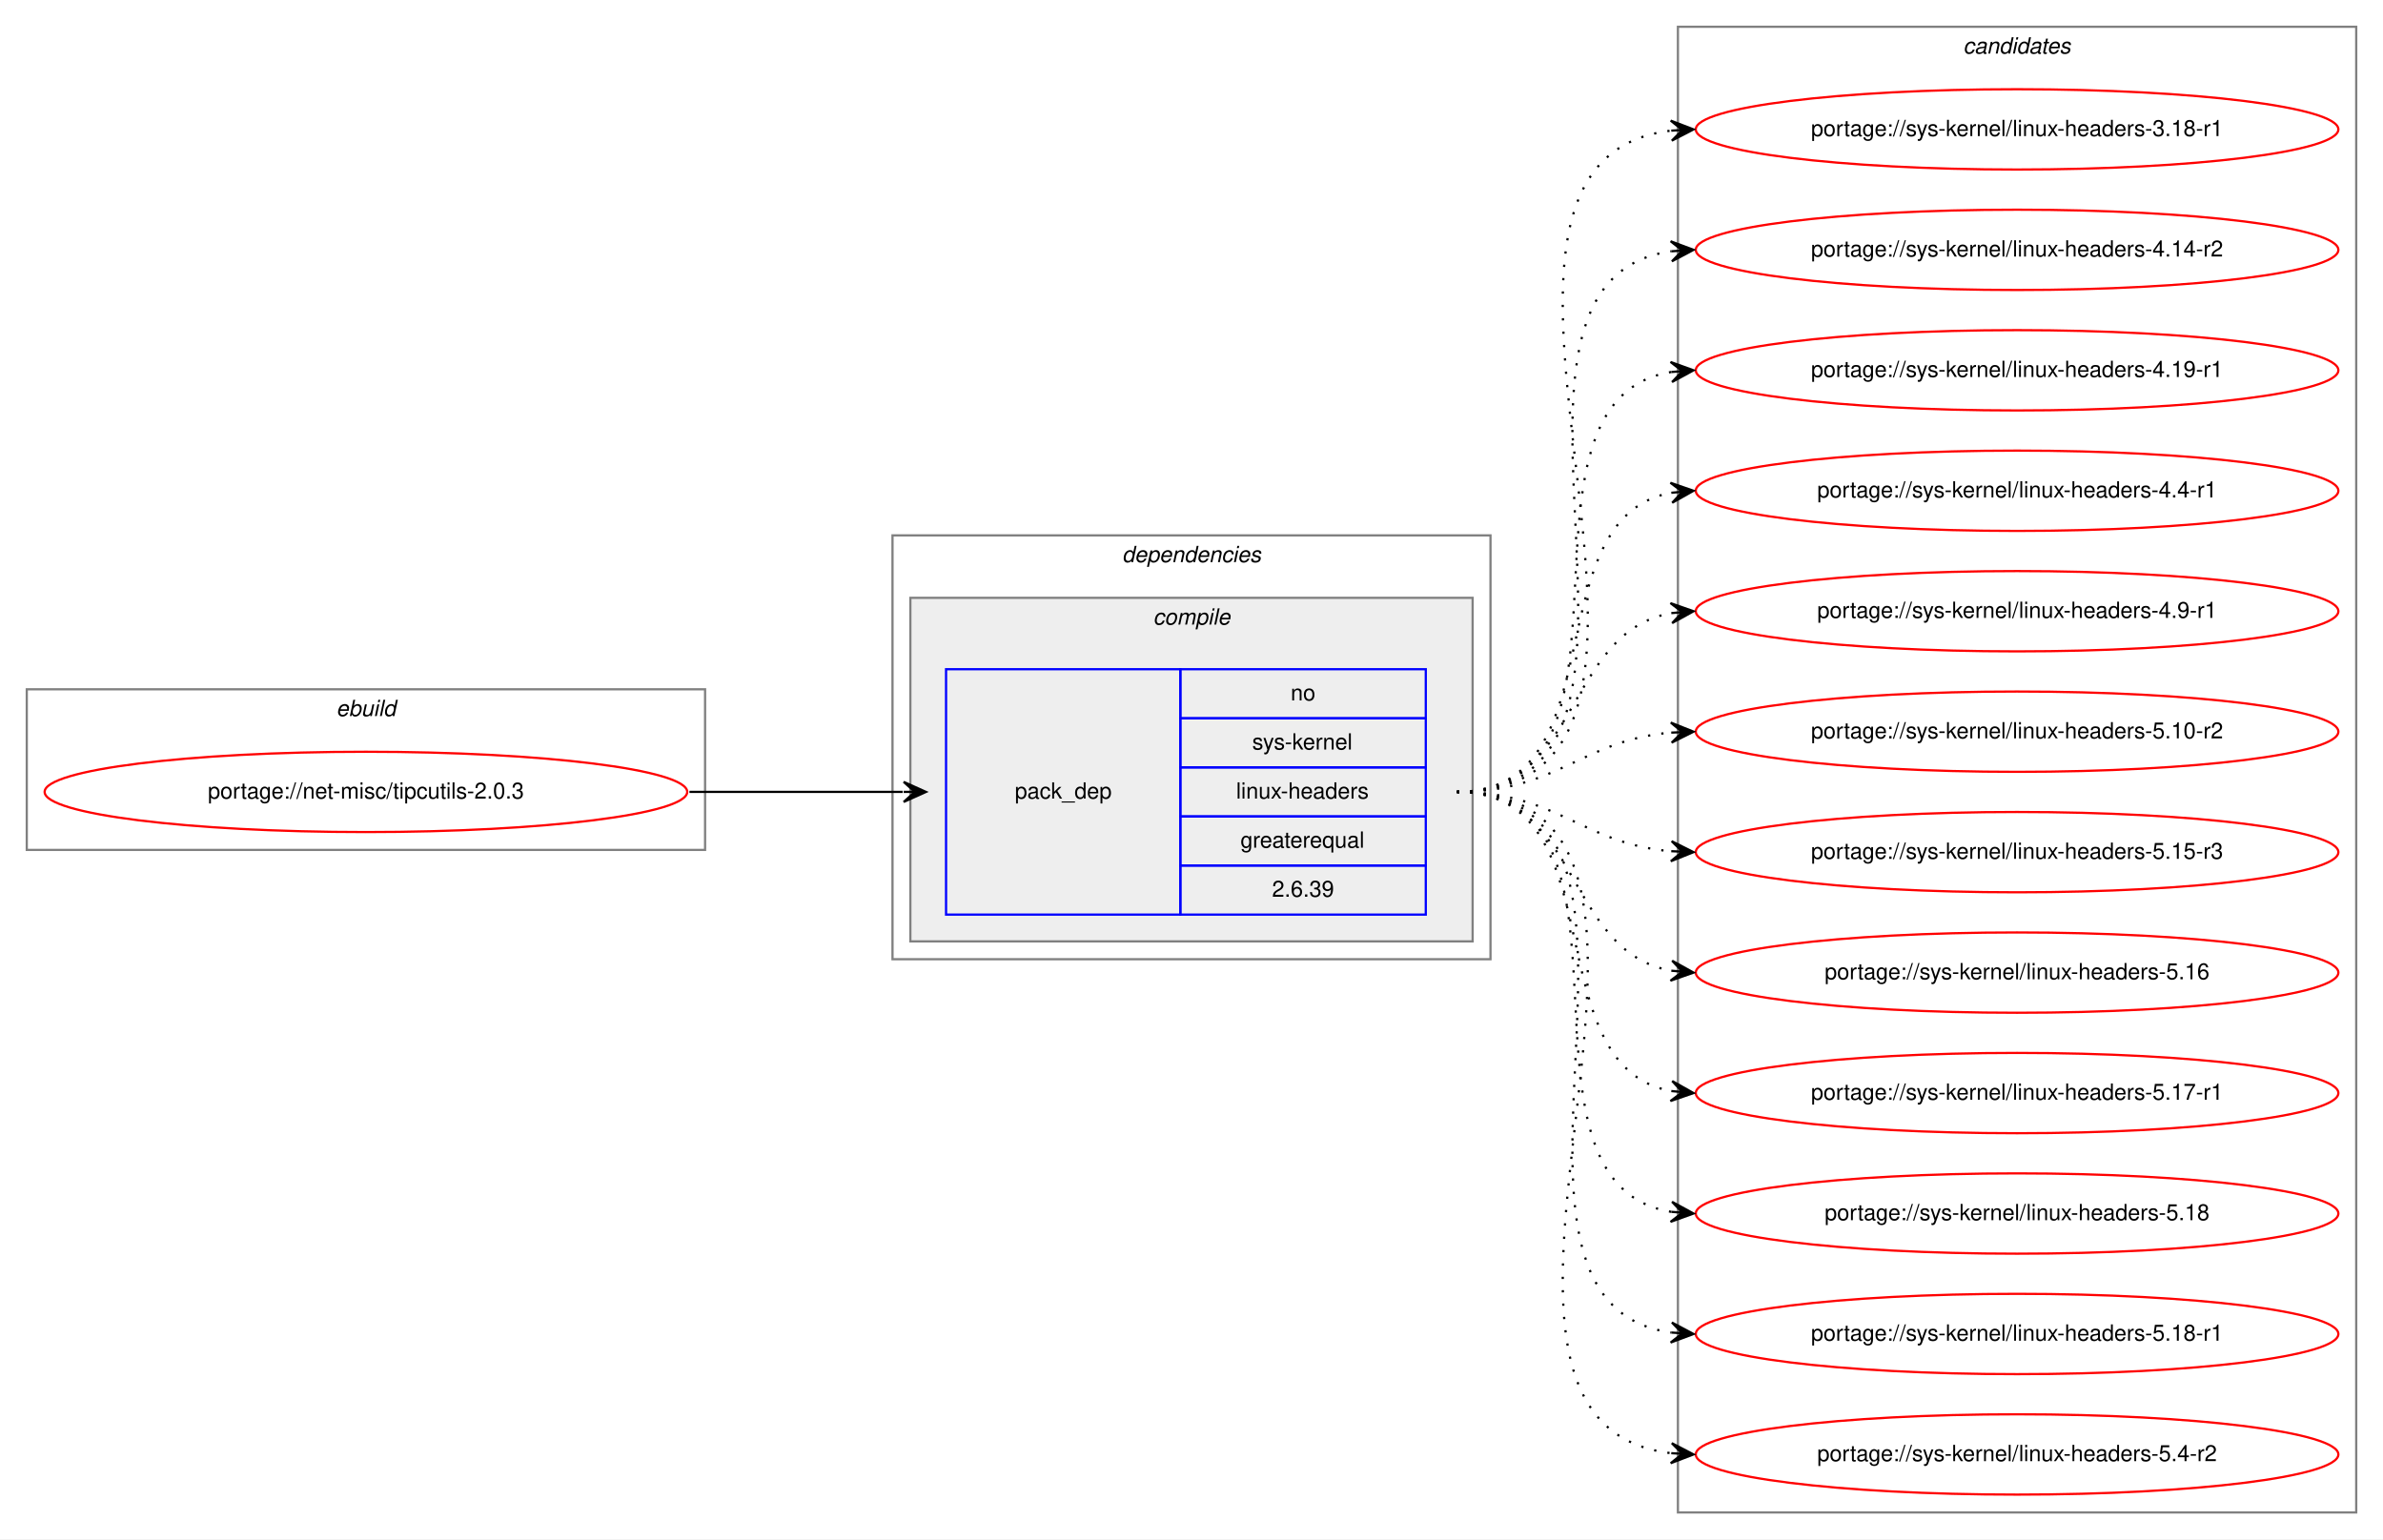
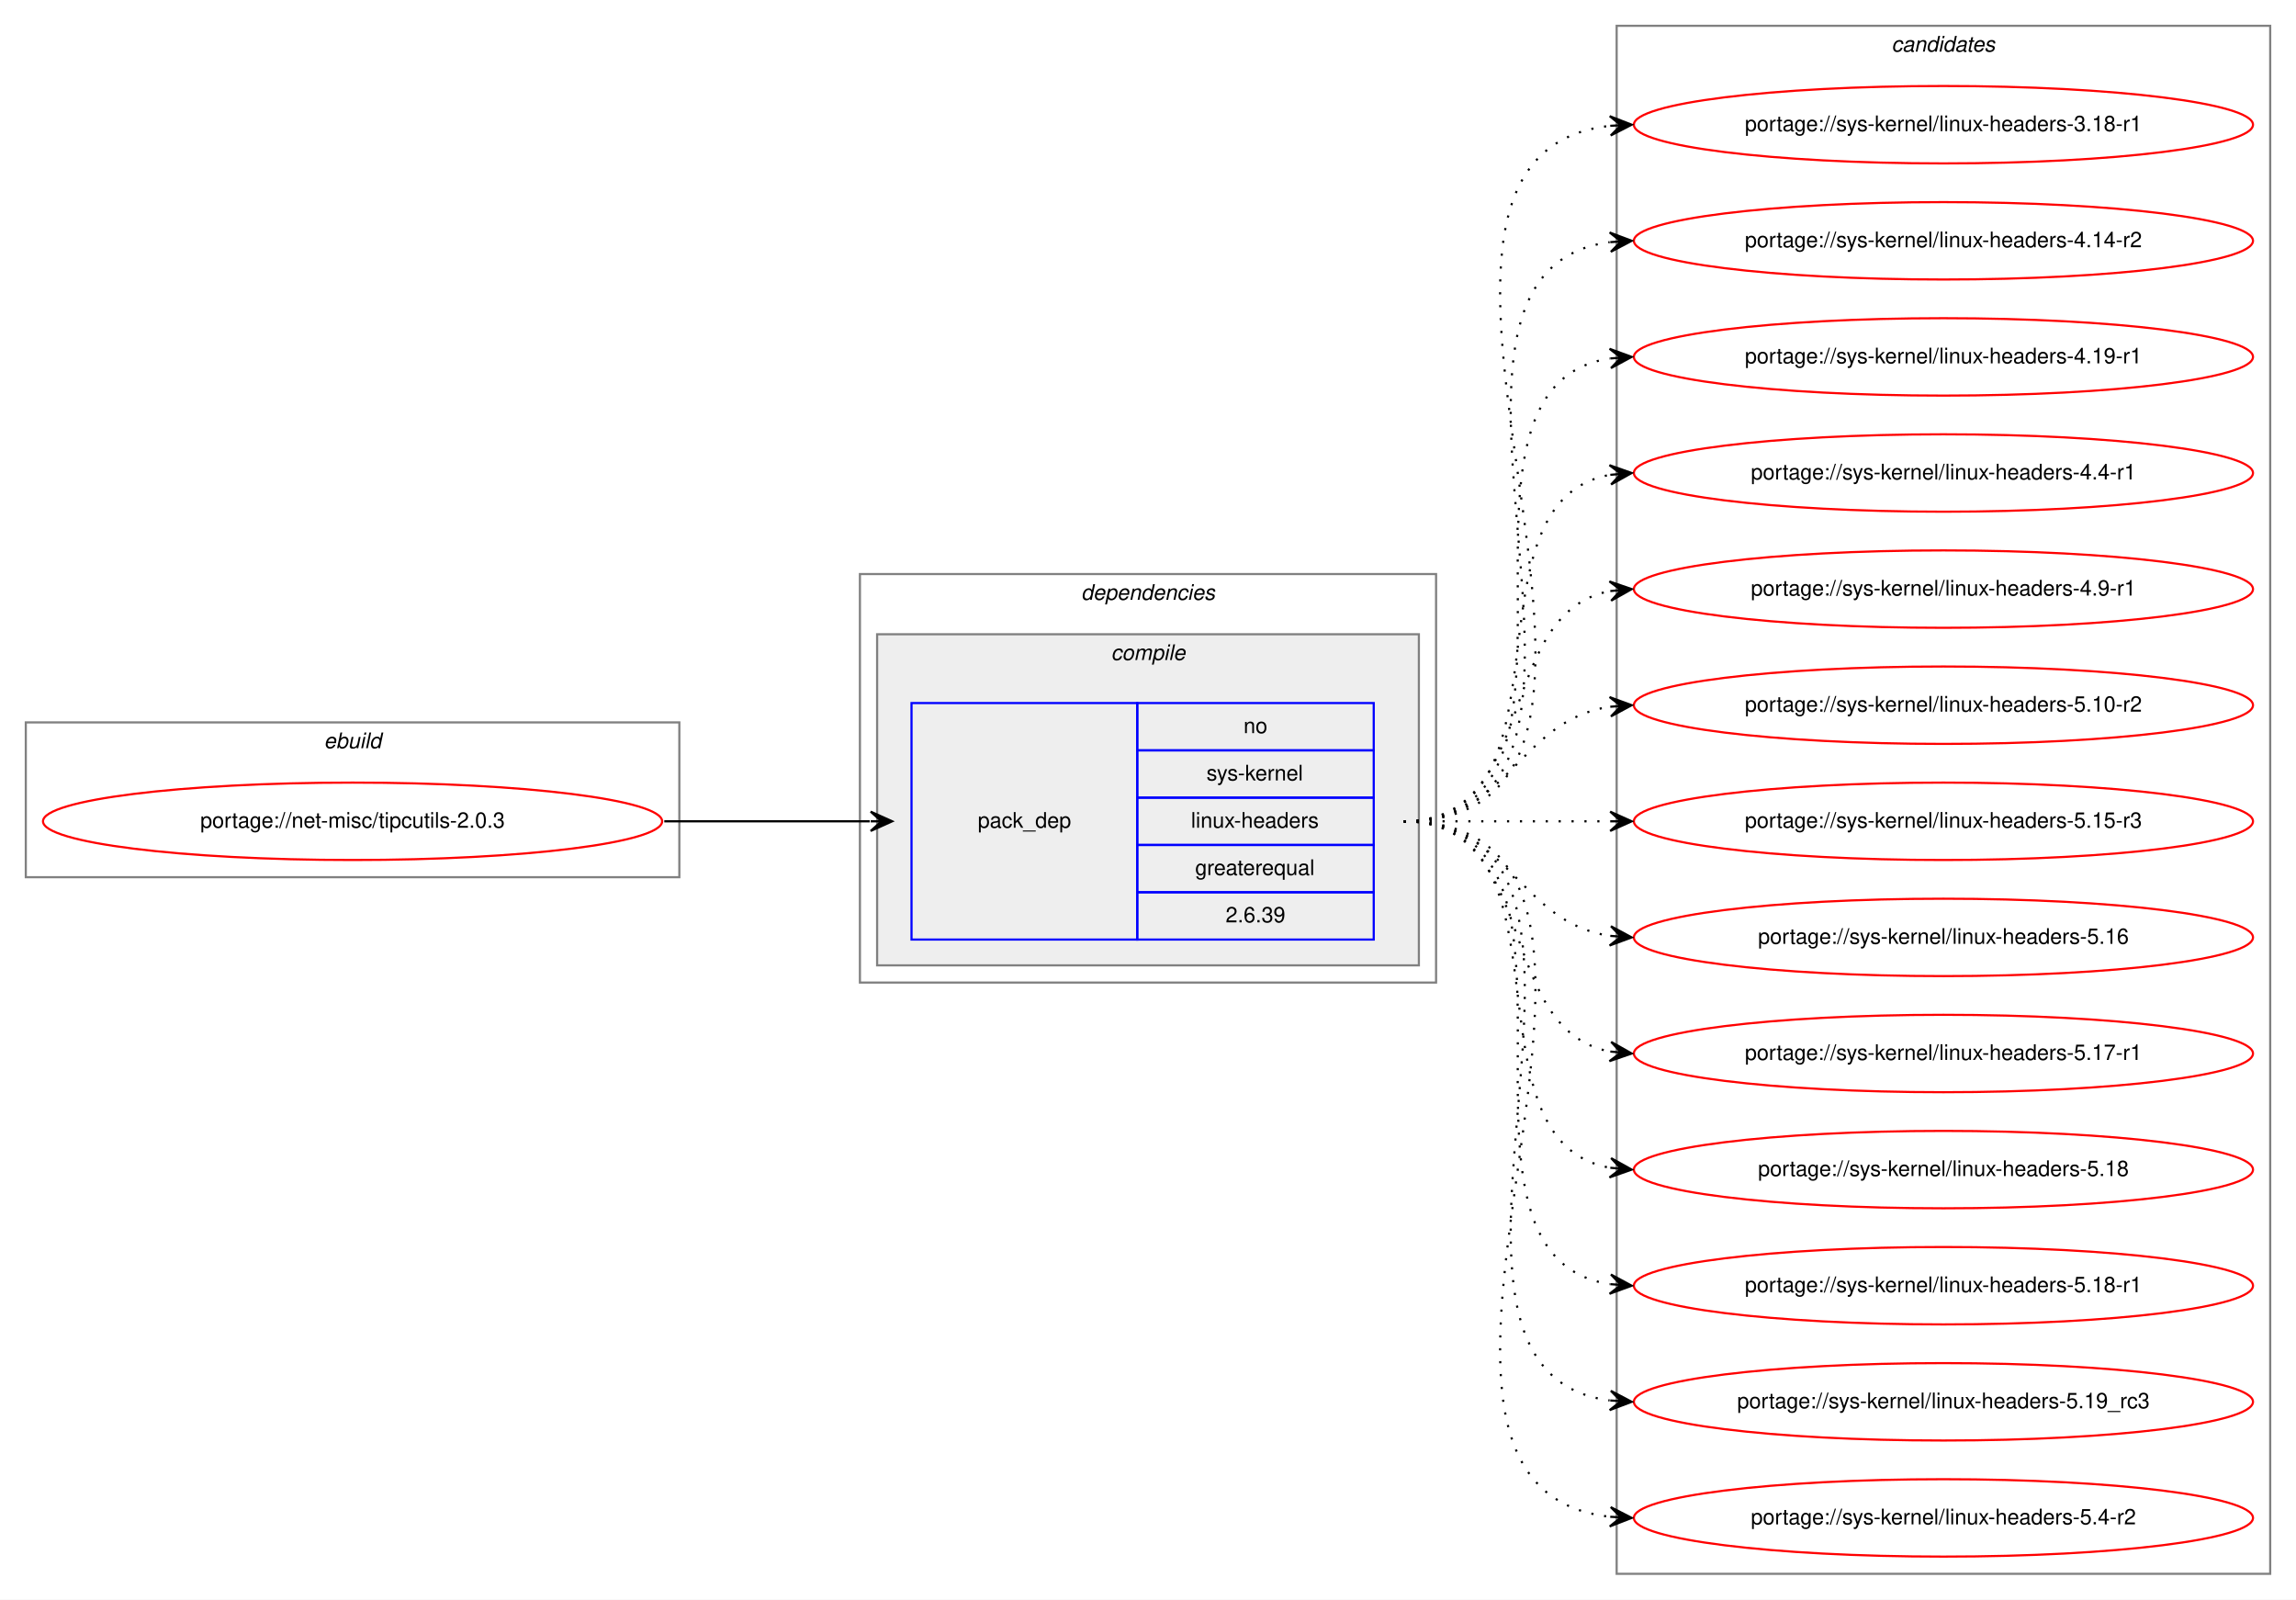
- <svg xmlns="http://www.w3.org/2000/svg" xmlns:xlink="http://www.w3.org/1999/xlink" width="1068pt" height="690pt" viewBox="0.00 0.00 1068.00 690.00">
-   <g id="graph0" class="graph" transform="scale(1 1) rotate(0) translate(4 686)">
-     <polygon fill="white" stroke="transparent" points="-4,4 -4,-686 1064,-686 1064,4 -4,4" />
+ <svg xmlns="http://www.w3.org/2000/svg" xmlns:xlink="http://www.w3.org/1999/xlink" width="1068pt" height="744pt" viewBox="0.00 0.00 1068.00 744.00">
+   <g id="graph0" class="graph" transform="scale(1 1) rotate(0) translate(4 740)">
+     <polygon fill="white" stroke="transparent" points="-4,4 -4,-740 1064,-740 1064,4 -4,4" />
    <g id="clust1" class="cluster">
-       <polygon fill="none" stroke="gray" points="8,-305 8,-377 312,-377 312,-305 8,-305" />
-       <text text-anchor="start" x="146.66" y="-365" font-family="Helvetica,sans-Serif" font-style="italic" font-size="10.00">ebuild</text>
+       <polygon fill="none" stroke="gray" points="8,-332 8,-404 312,-404 312,-332 8,-332" />
+       <text text-anchor="start" x="146.66" y="-392" font-family="Helvetica,sans-Serif" font-style="italic" font-size="10.00">ebuild</text>
    </g>
    <g id="clust2" class="cluster">
-       <polygon fill="none" stroke="gray" points="396,-256 396,-446 664,-446 664,-256 396,-256" />
-       <text text-anchor="start" x="498.88" y="-434" font-family="Helvetica,sans-Serif" font-style="italic" font-size="10.00">dependencies</text>
+       <polygon fill="none" stroke="gray" points="396,-283 396,-473 664,-473 664,-283 396,-283" />
+       <text text-anchor="start" x="498.88" y="-461" font-family="Helvetica,sans-Serif" font-style="italic" font-size="10.00">dependencies</text>
    </g>
    <g id="clust3" class="cluster">
-       <polygon fill="#eeeeee" stroke="gray" points="404,-264 404,-418 656,-418 656,-264 404,-264" />
-       <text text-anchor="start" x="512.78" y="-406" font-family="Helvetica,sans-Serif" font-style="italic" font-size="10.00">compile</text>
+       <polygon fill="#eeeeee" stroke="gray" points="404,-291 404,-445 656,-445 656,-291 404,-291" />
+       <text text-anchor="start" x="512.78" y="-433" font-family="Helvetica,sans-Serif" font-style="italic" font-size="10.00">compile</text>
    </g>
    <g id="clust7" class="cluster">
-       <polygon fill="none" stroke="gray" points="748,-8 748,-674 1052,-674 1052,-8 748,-8" />
-       <text text-anchor="start" x="875.82" y="-662" font-family="Helvetica,sans-Serif" font-style="italic" font-size="10.00">candidates</text>
+       <polygon fill="none" stroke="gray" points="748,-8 748,-728 1052,-728 1052,-8 748,-8" />
+       <text text-anchor="start" x="875.82" y="-716" font-family="Helvetica,sans-Serif" font-style="italic" font-size="10.00">candidates</text>
    </g>
    <g id="node1" class="node">
      <g id="a_node1">
        <a xlink:href="../net-misc/tipcutils-2.0.3.svg" xlink:title="portage://net-misc/tipcutils-2.0.3">
-           <ellipse fill="none" stroke="red" cx="160" cy="-331" rx="144" ry="18" />
-           <text text-anchor="middle" x="160" y="-328" font-family="Helvetica,sans-Serif" font-size="10.00">portage://net-misc/tipcutils-2.0.3</text>
+           <ellipse fill="none" stroke="red" cx="160" cy="-358" rx="144" ry="18" />
+           <text text-anchor="middle" x="160" y="-355" font-family="Helvetica,sans-Serif" font-size="10.00">portage://net-misc/tipcutils-2.0.3</text>
        </a>
      </g>
    </g>
    <g id="node2" class="node">
-       <polygon fill="none" stroke="blue" points="420,-276 420,-386 525,-386 525,-276 420,-276" />
-       <text text-anchor="start" x="450.82" y="-328" font-family="Helvetica,sans-Serif" font-size="10.00">pack_dep</text>
-       <polygon fill="none" stroke="blue" points="525,-364 525,-386 635,-386 635,-364 525,-364" />
-       <text text-anchor="start" x="574.44" y="-372" font-family="Helvetica,sans-Serif" font-size="10.00">no</text>
-       <polygon fill="none" stroke="blue" points="525,-342 525,-364 635,-364 635,-342 525,-342" />
-       <text text-anchor="start" x="557.22" y="-350" font-family="Helvetica,sans-Serif" font-size="10.00">sys-kernel</text>
-       <polygon fill="none" stroke="blue" points="525,-320 525,-342 635,-342 635,-320 525,-320" />
-       <text text-anchor="start" x="550" y="-328" font-family="Helvetica,sans-Serif" font-size="10.00">linux-headers</text>
-       <polygon fill="none" stroke="blue" points="525,-298 525,-320 635,-320 635,-298 525,-298" />
-       <text text-anchor="start" x="551.94" y="-306" font-family="Helvetica,sans-Serif" font-size="10.00">greaterequal</text>
-       <polygon fill="none" stroke="blue" points="525,-276 525,-298 635,-298 635,-276 525,-276" />
-       <text text-anchor="start" x="566.1" y="-284" font-family="Helvetica,sans-Serif" font-size="10.00">2.6.39</text>
+       <polygon fill="none" stroke="blue" points="420,-303 420,-413 525,-413 525,-303 420,-303" />
+       <text text-anchor="start" x="450.82" y="-355" font-family="Helvetica,sans-Serif" font-size="10.00">pack_dep</text>
+       <polygon fill="none" stroke="blue" points="525,-391 525,-413 635,-413 635,-391 525,-391" />
+       <text text-anchor="start" x="574.44" y="-399" font-family="Helvetica,sans-Serif" font-size="10.00">no</text>
+       <polygon fill="none" stroke="blue" points="525,-369 525,-391 635,-391 635,-369 525,-369" />
+       <text text-anchor="start" x="557.22" y="-377" font-family="Helvetica,sans-Serif" font-size="10.00">sys-kernel</text>
+       <polygon fill="none" stroke="blue" points="525,-347 525,-369 635,-369 635,-347 525,-347" />
+       <text text-anchor="start" x="550" y="-355" font-family="Helvetica,sans-Serif" font-size="10.00">linux-headers</text>
+       <polygon fill="none" stroke="blue" points="525,-325 525,-347 635,-347 635,-325 525,-325" />
+       <text text-anchor="start" x="551.94" y="-333" font-family="Helvetica,sans-Serif" font-size="10.00">greaterequal</text>
+       <polygon fill="none" stroke="blue" points="525,-303 525,-325 635,-325 635,-303 525,-303" />
+       <text text-anchor="start" x="566.1" y="-311" font-family="Helvetica,sans-Serif" font-size="10.00">2.6.39</text>
    </g>
    <g id="edge1" class="edge">
-       <path fill="none" stroke="black" d="M305,-331C348.43,-331 361.83,-331 400.57,-331" />
-       <polygon fill="black" stroke="black" points="411,-331 401,-335.5 406,-331 401,-331 401,-331 401,-331 406,-331 401,-326.5 411,-331 411,-331" />
+       <path fill="none" stroke="black" d="M305,-358C348.43,-358 361.83,-358 400.57,-358" />
+       <polygon fill="black" stroke="black" points="411,-358 401,-362.5 406,-358 401,-358 401,-358 401,-358 406,-358 401,-353.5 411,-358 411,-358" />
    </g>
    <g id="node3" class="node">
      <g id="a_node3">
        <a xlink:href="../sys-kernel/linux-headers-3.18-r1.svg" xlink:title="portage://sys-kernel/linux-headers-3.18-r1">
-           <ellipse fill="none" stroke="red" cx="900" cy="-628" rx="144" ry="18" />
-           <text text-anchor="middle" x="900" y="-625" font-family="Helvetica,sans-Serif" font-size="10.00">portage://sys-kernel/linux-headers-3.18-r1</text>
+           <ellipse fill="none" stroke="red" cx="900" cy="-682" rx="144" ry="18" />
+           <text text-anchor="middle" x="900" y="-679" font-family="Helvetica,sans-Serif" font-size="10.00">portage://sys-kernel/linux-headers-3.18-r1</text>
        </a>
      </g>
    </g>
    <g id="edge2" class="edge">
-       <path fill="none" stroke="black" stroke-dasharray="1,5" d="M649,-331C785.6,-331 623.49,-613.11 744.92,-627.44" />
-       <polygon fill="black" stroke="black" points="755,-628 744.76,-631.93 750.01,-627.72 745.02,-627.44 745.02,-627.44 745.02,-627.44 750.01,-627.72 745.27,-622.95 755,-628 755,-628" />
+       <path fill="none" stroke="black" stroke-dasharray="1,5" d="M649,-358C796.96,-358 612.53,-666.99 744.91,-681.47" />
+       <polygon fill="black" stroke="black" points="755,-682 744.78,-685.97 750.01,-681.74 745.01,-681.48 745.01,-681.48 745.01,-681.48 750.01,-681.74 745.25,-676.99 755,-682 755,-682" />
    </g>
    <g id="node4" class="node">
      <g id="a_node4">
        <a xlink:href="../sys-kernel/linux-headers-4.14-r2.svg" xlink:title="portage://sys-kernel/linux-headers-4.14-r2">
-           <ellipse fill="none" stroke="red" cx="900" cy="-574" rx="144" ry="18" />
-           <text text-anchor="middle" x="900" y="-571" font-family="Helvetica,sans-Serif" font-size="10.00">portage://sys-kernel/linux-headers-4.14-r2</text>
+           <ellipse fill="none" stroke="red" cx="900" cy="-628" rx="144" ry="18" />
+           <text text-anchor="middle" x="900" y="-625" font-family="Helvetica,sans-Serif" font-size="10.00">portage://sys-kernel/linux-headers-4.14-r2</text>
        </a>
      </g>
    </g>
    <g id="edge3" class="edge">
-       <path fill="none" stroke="black" stroke-dasharray="1,5" d="M649,-331C763.26,-331 644.8,-559.51 744.97,-573.35" />
-       <polygon fill="black" stroke="black" points="755,-574 744.73,-577.84 750.01,-573.67 745.02,-573.35 745.02,-573.35 745.02,-573.35 750.01,-573.67 745.31,-568.86 755,-574 755,-574" />
+       <path fill="none" stroke="black" stroke-dasharray="1,5" d="M649,-358C774.27,-358 634.46,-612.92 744.71,-627.36" />
+       <polygon fill="black" stroke="black" points="755,-628 744.74,-631.87 750.01,-627.69 745.02,-627.38 745.02,-627.38 745.02,-627.38 750.01,-627.69 745.3,-622.89 755,-628 755,-628" />
    </g>
    <g id="node5" class="node">
      <g id="a_node5">
        <a xlink:href="../sys-kernel/linux-headers-4.19-r1.svg" xlink:title="portage://sys-kernel/linux-headers-4.19-r1">
-           <ellipse fill="none" stroke="red" cx="900" cy="-520" rx="144" ry="18" />
-           <text text-anchor="middle" x="900" y="-517" font-family="Helvetica,sans-Serif" font-size="10.00">portage://sys-kernel/linux-headers-4.19-r1</text>
+           <ellipse fill="none" stroke="red" cx="900" cy="-574" rx="144" ry="18" />
+           <text text-anchor="middle" x="900" y="-571" font-family="Helvetica,sans-Serif" font-size="10.00">portage://sys-kernel/linux-headers-4.19-r1</text>
        </a>
      </g>
    </g>
    <g id="edge4" class="edge">
-       <path fill="none" stroke="black" stroke-dasharray="1,5" d="M649,-331C741.74,-331 664.87,-506.23 745.02,-519.24" />
-       <polygon fill="black" stroke="black" points="755,-520 744.69,-523.73 750.01,-519.62 745.03,-519.24 745.03,-519.24 745.03,-519.24 750.01,-519.62 745.37,-514.75 755,-520 755,-520" />
+       <path fill="none" stroke="black" stroke-dasharray="1,5" d="M649,-358C752.28,-358 655.19,-559.49 744.77,-573.26" />
+       <polygon fill="black" stroke="black" points="755,-574 744.7,-577.77 750.01,-573.64 745.03,-573.28 745.03,-573.28 745.03,-573.28 750.01,-573.64 745.35,-568.79 755,-574 755,-574" />
    </g>
    <g id="node6" class="node">
      <g id="a_node6">
        <a xlink:href="../sys-kernel/linux-headers-4.4-r1.svg" xlink:title="portage://sys-kernel/linux-headers-4.4-r1">
-           <ellipse fill="none" stroke="red" cx="900" cy="-466" rx="144" ry="18" />
-           <text text-anchor="middle" x="900" y="-463" font-family="Helvetica,sans-Serif" font-size="10.00">portage://sys-kernel/linux-headers-4.4-r1</text>
+           <ellipse fill="none" stroke="red" cx="900" cy="-520" rx="144" ry="18" />
+           <text text-anchor="middle" x="900" y="-517" font-family="Helvetica,sans-Serif" font-size="10.00">portage://sys-kernel/linux-headers-4.4-r1</text>
        </a>
      </g>
    </g>
    <g id="edge5" class="edge">
-       <path fill="none" stroke="black" stroke-dasharray="1,5" d="M649,-331C721.56,-331 682.97,-453.14 744.68,-465.07" />
-       <polygon fill="black" stroke="black" points="755,-466 744.64,-469.58 750.02,-465.55 745.04,-465.1 745.04,-465.1 745.04,-465.1 750.02,-465.55 745.45,-460.62 755,-466 755,-466" />
+       <path fill="none" stroke="black" stroke-dasharray="1,5" d="M649,-358C731.35,-358 674.36,-506.38 744.73,-519.13" />
+       <polygon fill="black" stroke="black" points="755,-520 744.66,-523.64 750.02,-519.58 745.04,-519.15 745.04,-519.15 745.04,-519.15 750.02,-519.58 745.42,-514.67 755,-520 755,-520" />
    </g>
    <g id="node7" class="node">
      <g id="a_node7">
        <a xlink:href="../sys-kernel/linux-headers-4.9-r1.svg" xlink:title="portage://sys-kernel/linux-headers-4.9-r1">
-           <ellipse fill="none" stroke="red" cx="900" cy="-412" rx="144" ry="18" />
-           <text text-anchor="middle" x="900" y="-409" font-family="Helvetica,sans-Serif" font-size="10.00">portage://sys-kernel/linux-headers-4.9-r1</text>
+           <ellipse fill="none" stroke="red" cx="900" cy="-466" rx="144" ry="18" />
+           <text text-anchor="middle" x="900" y="-463" font-family="Helvetica,sans-Serif" font-size="10.00">portage://sys-kernel/linux-headers-4.9-r1</text>
        </a>
      </g>
    </g>
    <g id="edge6" class="edge">
-       <path fill="none" stroke="black" stroke-dasharray="1,5" d="M649,-331C704.7,-331 696.97,-402.49 744.99,-411.15" />
-       <polygon fill="black" stroke="black" points="755,-412 744.65,-415.63 750.02,-411.57 745.04,-411.15 745.04,-411.15 745.04,-411.15 750.02,-411.57 745.42,-406.67 755,-412 755,-412" />
+       <path fill="none" stroke="black" stroke-dasharray="1,5" d="M649,-358C712.58,-358 690.58,-454.51 744.79,-465.07" />
+       <polygon fill="black" stroke="black" points="755,-466 744.63,-469.57 750.02,-465.54 745.04,-465.09 745.04,-465.09 745.04,-465.09 750.02,-465.54 745.45,-460.61 755,-466 755,-466" />
    </g>
    <g id="node8" class="node">
      <g id="a_node8">
        <a xlink:href="../sys-kernel/linux-headers-5.10-r2.svg" xlink:title="portage://sys-kernel/linux-headers-5.10-r2">
-           <ellipse fill="none" stroke="red" cx="900" cy="-358" rx="144" ry="18" />
-           <text text-anchor="middle" x="900" y="-355" font-family="Helvetica,sans-Serif" font-size="10.00">portage://sys-kernel/linux-headers-5.10-r2</text>
+           <ellipse fill="none" stroke="red" cx="900" cy="-412" rx="144" ry="18" />
+           <text text-anchor="middle" x="900" y="-409" font-family="Helvetica,sans-Serif" font-size="10.00">portage://sys-kernel/linux-headers-5.10-r2</text>
        </a>
      </g>
    </g>
    <g id="edge7" class="edge">
-       <path fill="none" stroke="black" stroke-dasharray="1,5" d="M649,-331C694.01,-331 704.86,-354.14 744.8,-357.58" />
-       <polygon fill="black" stroke="black" points="755,-358 744.82,-362.08 750,-357.79 745.01,-357.58 745.01,-357.58 745.01,-357.58 750,-357.79 745.2,-353.09 755,-358 755,-358" />
+       <path fill="none" stroke="black" stroke-dasharray="1,5" d="M649,-358C698.26,-358 701.85,-404.87 744.86,-411.28" />
+       <polygon fill="black" stroke="black" points="755,-412 744.71,-415.78 750.01,-411.64 745.03,-411.29 745.03,-411.29 745.03,-411.29 750.01,-411.64 745.35,-406.8 755,-412 755,-412" />
    </g>
    <g id="node9" class="node">
      <g id="a_node9">
        <a xlink:href="../sys-kernel/linux-headers-5.15-r3.svg" xlink:title="portage://sys-kernel/linux-headers-5.15-r3">
-           <ellipse fill="none" stroke="red" cx="900" cy="-304" rx="144" ry="18" />
-           <text text-anchor="middle" x="900" y="-301" font-family="Helvetica,sans-Serif" font-size="10.00">portage://sys-kernel/linux-headers-5.15-r3</text>
+           <ellipse fill="none" stroke="red" cx="900" cy="-358" rx="144" ry="18" />
+           <text text-anchor="middle" x="900" y="-355" font-family="Helvetica,sans-Serif" font-size="10.00">portage://sys-kernel/linux-headers-5.15-r3</text>
        </a>
      </g>
    </g>
    <g id="edge8" class="edge">
-       <path fill="none" stroke="black" stroke-dasharray="1,5" d="M649,-331C694.01,-331 704.86,-307.86 744.8,-304.42" />
-       <polygon fill="black" stroke="black" points="755,-304 745.2,-308.91 750,-304.21 745.01,-304.42 745.01,-304.42 745.01,-304.42 750,-304.21 744.82,-299.92 755,-304 755,-304" />
+       <path fill="none" stroke="black" stroke-dasharray="1,5" d="M649,-358C692.43,-358 705.83,-358 744.57,-358" />
+       <polygon fill="black" stroke="black" points="755,-358 745,-362.5 750,-358 745,-358 745,-358 745,-358 750,-358 745,-353.5 755,-358 755,-358" />
    </g>
    <g id="node10" class="node">
      <g id="a_node10">
        <a xlink:href="../sys-kernel/linux-headers-5.16.svg" xlink:title="portage://sys-kernel/linux-headers-5.16">
-           <ellipse fill="none" stroke="red" cx="900" cy="-250" rx="144" ry="18" />
-           <text text-anchor="middle" x="900" y="-247" font-family="Helvetica,sans-Serif" font-size="10.00">portage://sys-kernel/linux-headers-5.16</text>
+           <ellipse fill="none" stroke="red" cx="900" cy="-304" rx="144" ry="18" />
+           <text text-anchor="middle" x="900" y="-301" font-family="Helvetica,sans-Serif" font-size="10.00">portage://sys-kernel/linux-headers-5.16</text>
        </a>
      </g>
    </g>
    <g id="edge9" class="edge">
-       <path fill="none" stroke="black" stroke-dasharray="1,5" d="M649,-331C704.7,-331 696.97,-259.51 744.99,-250.85" />
-       <polygon fill="black" stroke="black" points="755,-250 745.42,-255.33 750.02,-250.43 745.04,-250.85 745.04,-250.85 745.04,-250.85 750.02,-250.43 744.65,-246.37 755,-250 755,-250" />
+       <path fill="none" stroke="black" stroke-dasharray="1,5" d="M649,-358C698.26,-358 701.85,-311.13 744.86,-304.72" />
+       <polygon fill="black" stroke="black" points="755,-304 745.35,-309.2 750.01,-304.36 745.03,-304.71 745.03,-304.71 745.03,-304.71 750.01,-304.36 744.71,-300.22 755,-304 755,-304" />
    </g>
    <g id="node11" class="node">
      <g id="a_node11">
        <a xlink:href="../sys-kernel/linux-headers-5.17-r1.svg" xlink:title="portage://sys-kernel/linux-headers-5.17-r1">
-           <ellipse fill="none" stroke="red" cx="900" cy="-196" rx="144" ry="18" />
-           <text text-anchor="middle" x="900" y="-193" font-family="Helvetica,sans-Serif" font-size="10.00">portage://sys-kernel/linux-headers-5.17-r1</text>
+           <ellipse fill="none" stroke="red" cx="900" cy="-250" rx="144" ry="18" />
+           <text text-anchor="middle" x="900" y="-247" font-family="Helvetica,sans-Serif" font-size="10.00">portage://sys-kernel/linux-headers-5.17-r1</text>
        </a>
      </g>
    </g>
    <g id="edge10" class="edge">
-       <path fill="none" stroke="black" stroke-dasharray="1,5" d="M649,-331C721.56,-331 682.97,-208.86 744.68,-196.93" />
-       <polygon fill="black" stroke="black" points="755,-196 745.45,-201.38 750.02,-196.45 745.04,-196.9 745.04,-196.9 745.04,-196.9 750.02,-196.45 744.64,-192.42 755,-196 755,-196" />
+       <path fill="none" stroke="black" stroke-dasharray="1,5" d="M649,-358C712.58,-358 690.58,-261.49 744.79,-250.93" />
+       <polygon fill="black" stroke="black" points="755,-250 745.45,-255.39 750.02,-250.46 745.04,-250.91 745.04,-250.91 745.04,-250.91 750.02,-250.46 744.63,-246.43 755,-250 755,-250" />
    </g>
    <g id="node12" class="node">
      <g id="a_node12">
        <a xlink:href="../sys-kernel/linux-headers-5.18.svg" xlink:title="portage://sys-kernel/linux-headers-5.18">
-           <ellipse fill="none" stroke="red" cx="900" cy="-142" rx="144" ry="18" />
-           <text text-anchor="middle" x="900" y="-139" font-family="Helvetica,sans-Serif" font-size="10.00">portage://sys-kernel/linux-headers-5.18</text>
+           <ellipse fill="none" stroke="red" cx="900" cy="-196" rx="144" ry="18" />
+           <text text-anchor="middle" x="900" y="-193" font-family="Helvetica,sans-Serif" font-size="10.00">portage://sys-kernel/linux-headers-5.18</text>
        </a>
      </g>
    </g>
    <g id="edge11" class="edge">
-       <path fill="none" stroke="black" stroke-dasharray="1,5" d="M649,-331C741.74,-331 664.87,-155.77 745.02,-142.76" />
-       <polygon fill="black" stroke="black" points="755,-142 745.37,-147.25 750.01,-142.38 745.03,-142.76 745.03,-142.76 745.03,-142.76 750.01,-142.38 744.69,-138.27 755,-142 755,-142" />
+       <path fill="none" stroke="black" stroke-dasharray="1,5" d="M649,-358C731.35,-358 674.36,-209.62 744.73,-196.87" />
+       <polygon fill="black" stroke="black" points="755,-196 745.42,-201.33 750.02,-196.42 745.04,-196.85 745.04,-196.85 745.04,-196.85 750.02,-196.42 744.66,-192.36 755,-196 755,-196" />
    </g>
    <g id="node13" class="node">
      <g id="a_node13">
        <a xlink:href="../sys-kernel/linux-headers-5.18-r1.svg" xlink:title="portage://sys-kernel/linux-headers-5.18-r1">
-           <ellipse fill="none" stroke="red" cx="900" cy="-88" rx="144" ry="18" />
-           <text text-anchor="middle" x="900" y="-85" font-family="Helvetica,sans-Serif" font-size="10.00">portage://sys-kernel/linux-headers-5.18-r1</text>
+           <ellipse fill="none" stroke="red" cx="900" cy="-142" rx="144" ry="18" />
+           <text text-anchor="middle" x="900" y="-139" font-family="Helvetica,sans-Serif" font-size="10.00">portage://sys-kernel/linux-headers-5.18-r1</text>
        </a>
      </g>
    </g>
    <g id="edge12" class="edge">
-       <path fill="none" stroke="black" stroke-dasharray="1,5" d="M649,-331C763.26,-331 644.8,-102.49 744.97,-88.65" />
-       <polygon fill="black" stroke="black" points="755,-88 745.31,-93.14 750.01,-88.33 745.02,-88.65 745.02,-88.65 745.02,-88.65 750.01,-88.33 744.73,-84.16 755,-88 755,-88" />
+       <path fill="none" stroke="black" stroke-dasharray="1,5" d="M649,-358C752.28,-358 655.19,-156.51 744.77,-142.74" />
+       <polygon fill="black" stroke="black" points="755,-142 745.35,-147.21 750.01,-142.36 745.03,-142.72 745.03,-142.72 745.03,-142.72 750.01,-142.36 744.7,-138.23 755,-142 755,-142" />
    </g>
    <g id="node14" class="node">
      <g id="a_node14">
+         <a xlink:href="../sys-kernel/linux-headers-5.19_rc3.svg" xlink:title="portage://sys-kernel/linux-headers-5.19_rc3">
+           <ellipse fill="none" stroke="red" cx="900" cy="-88" rx="144" ry="18" />
+           <text text-anchor="middle" x="900" y="-85" font-family="Helvetica,sans-Serif" font-size="10.00">portage://sys-kernel/linux-headers-5.19_rc3</text>
+         </a>
+       </g>
+     </g>
+     <g id="edge13" class="edge">
+       <path fill="none" stroke="black" stroke-dasharray="1,5" d="M649,-358C774.27,-358 634.46,-103.08 744.71,-88.64" />
+       <polygon fill="black" stroke="black" points="755,-88 745.3,-93.11 750.01,-88.31 745.02,-88.62 745.02,-88.62 745.02,-88.62 750.01,-88.31 744.74,-84.13 755,-88 755,-88" />
+     </g>
+     <g id="node15" class="node">
+       <g id="a_node15">
        <a xlink:href="../sys-kernel/linux-headers-5.4-r2.svg" xlink:title="portage://sys-kernel/linux-headers-5.4-r2">
          <ellipse fill="none" stroke="red" cx="900" cy="-34" rx="144" ry="18" />
          <text text-anchor="middle" x="900" y="-31" font-family="Helvetica,sans-Serif" font-size="10.00">portage://sys-kernel/linux-headers-5.4-r2</text>
        </a>
      </g>
    </g>
-     <g id="edge13" class="edge">
-       <path fill="none" stroke="black" stroke-dasharray="1,5" d="M649,-331C785.6,-331 623.49,-48.89 744.92,-34.56" />
-       <polygon fill="black" stroke="black" points="755,-34 745.27,-39.05 750.01,-34.28 745.02,-34.56 745.02,-34.56 745.02,-34.56 750.01,-34.28 744.76,-30.07 755,-34 755,-34" />
+     <g id="edge14" class="edge">
+       <path fill="none" stroke="black" stroke-dasharray="1,5" d="M649,-358C796.96,-358 612.53,-49.01 744.91,-34.53" />
+       <polygon fill="black" stroke="black" points="755,-34 745.25,-39.01 750.01,-34.26 745.01,-34.52 745.01,-34.52 745.01,-34.52 750.01,-34.26 744.78,-30.03 755,-34 755,-34" />
    </g>
  </g>
</svg>
